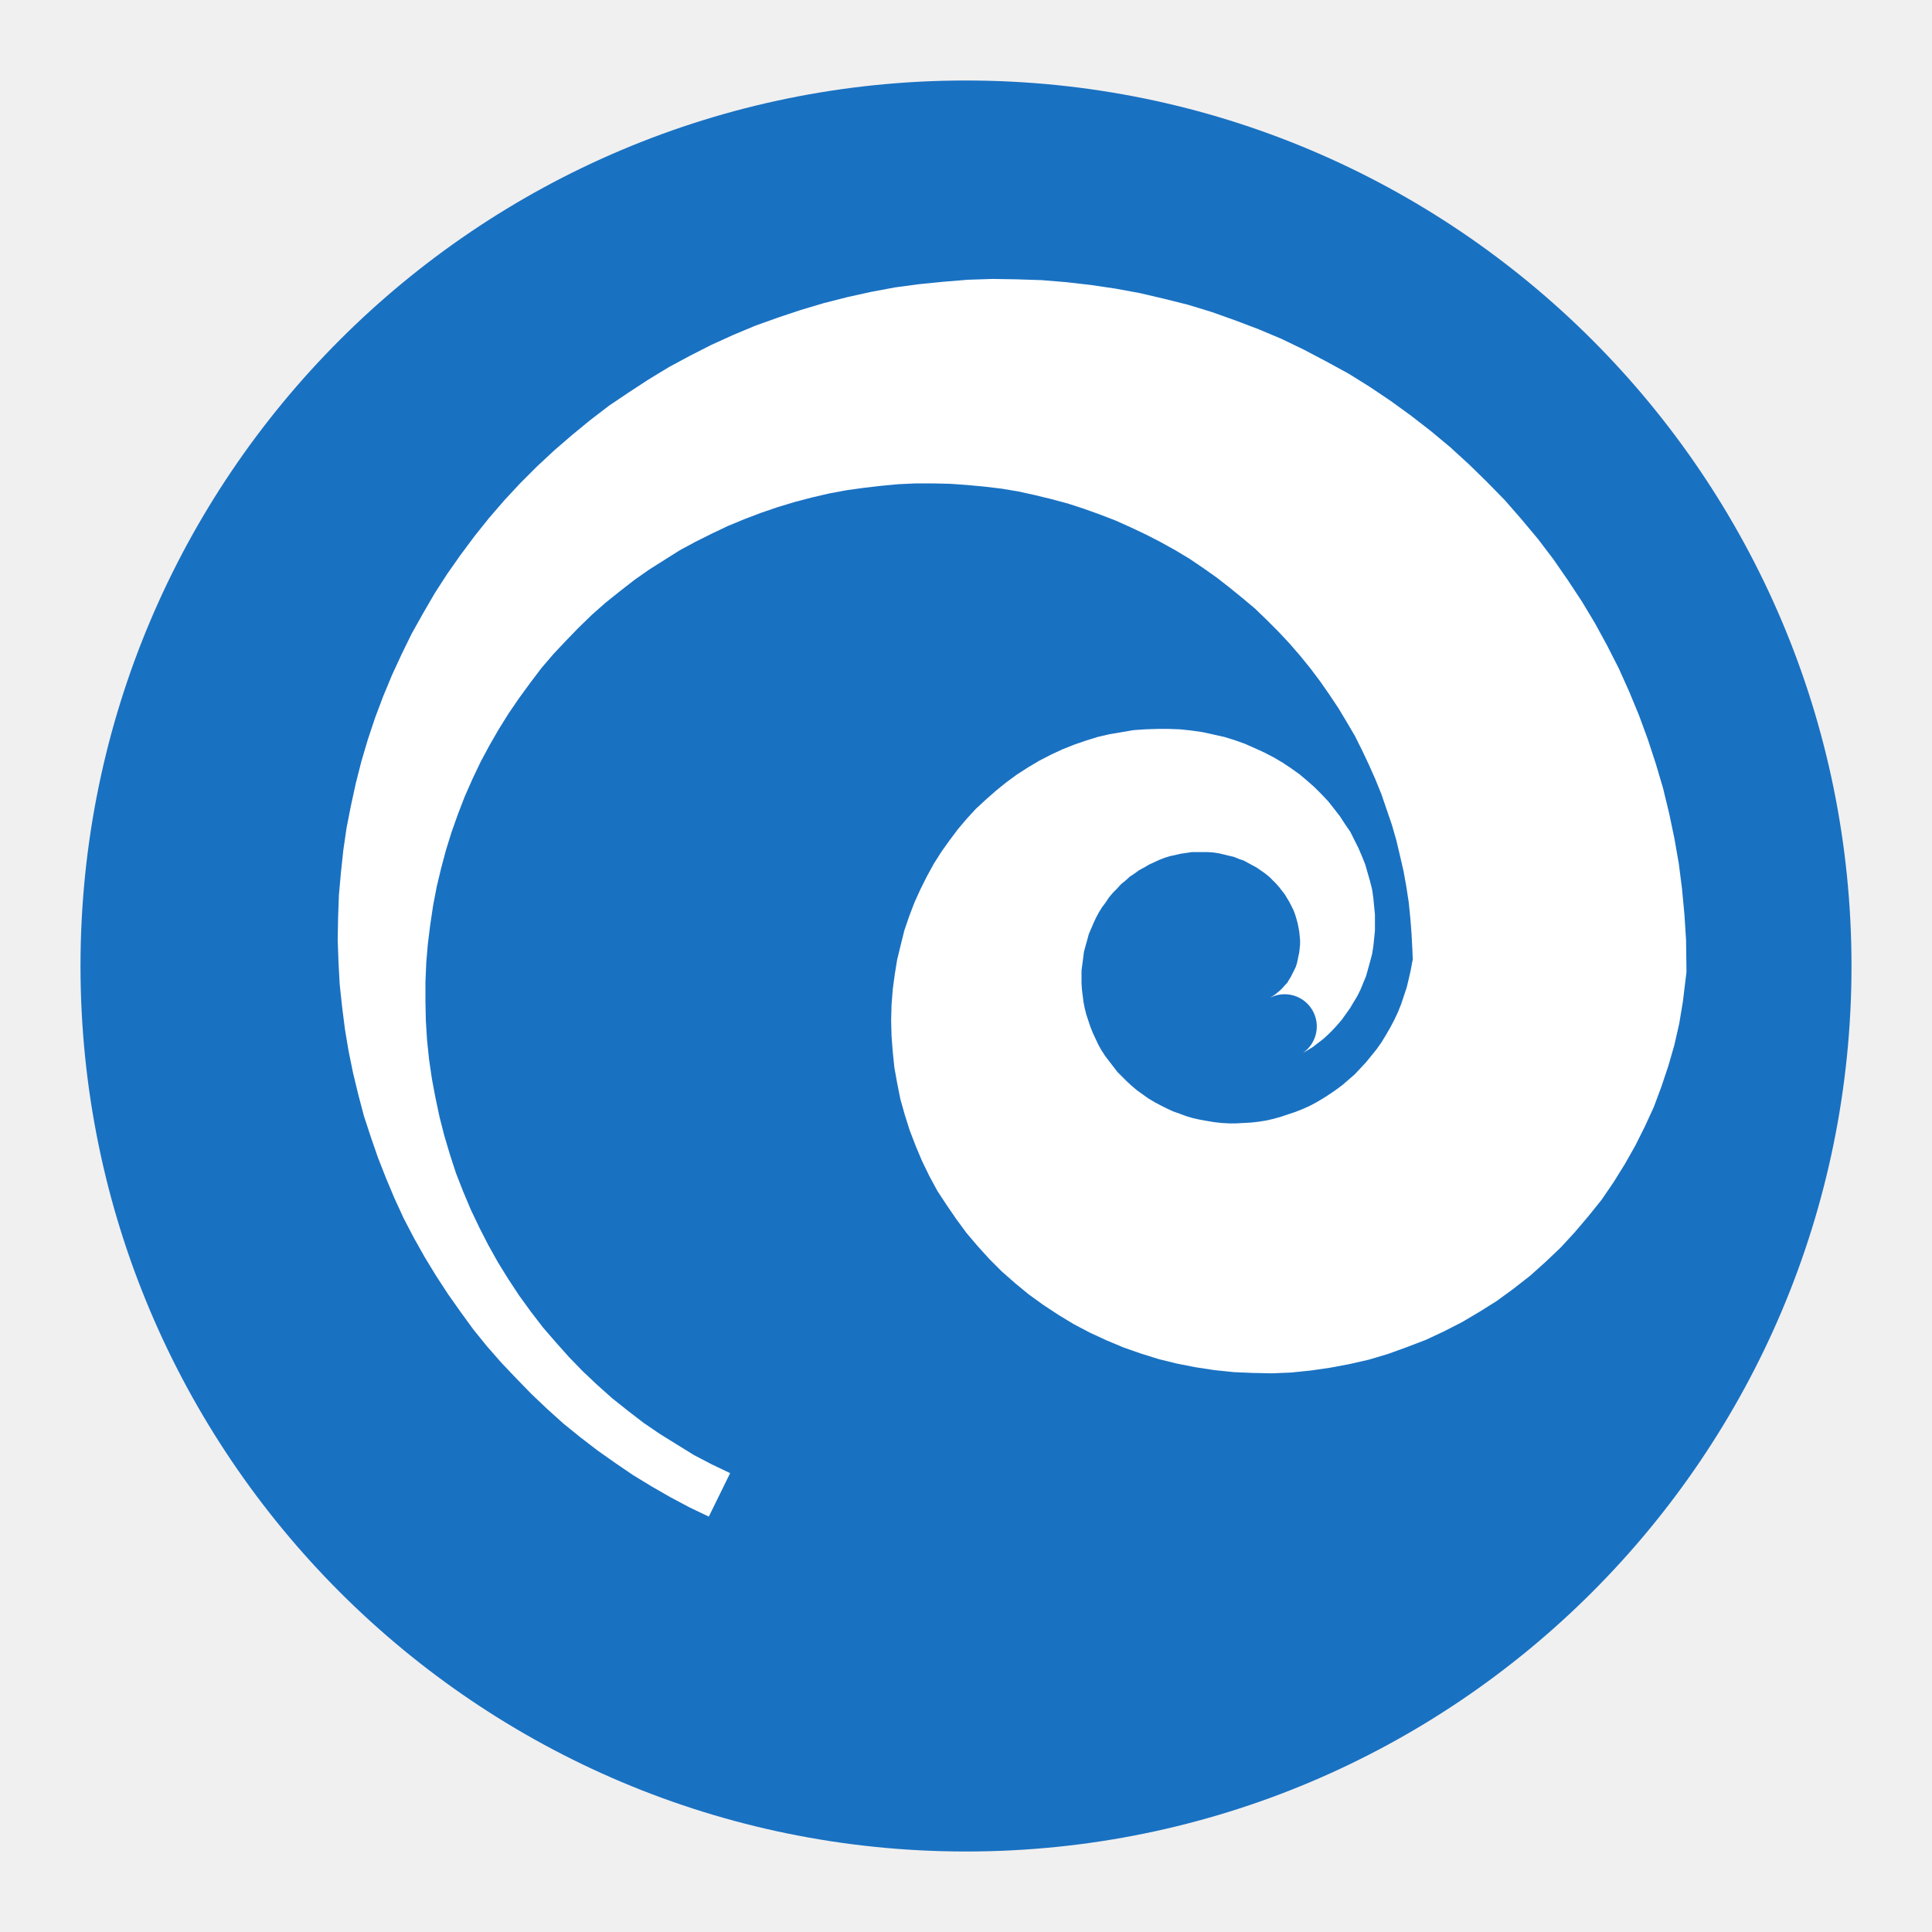
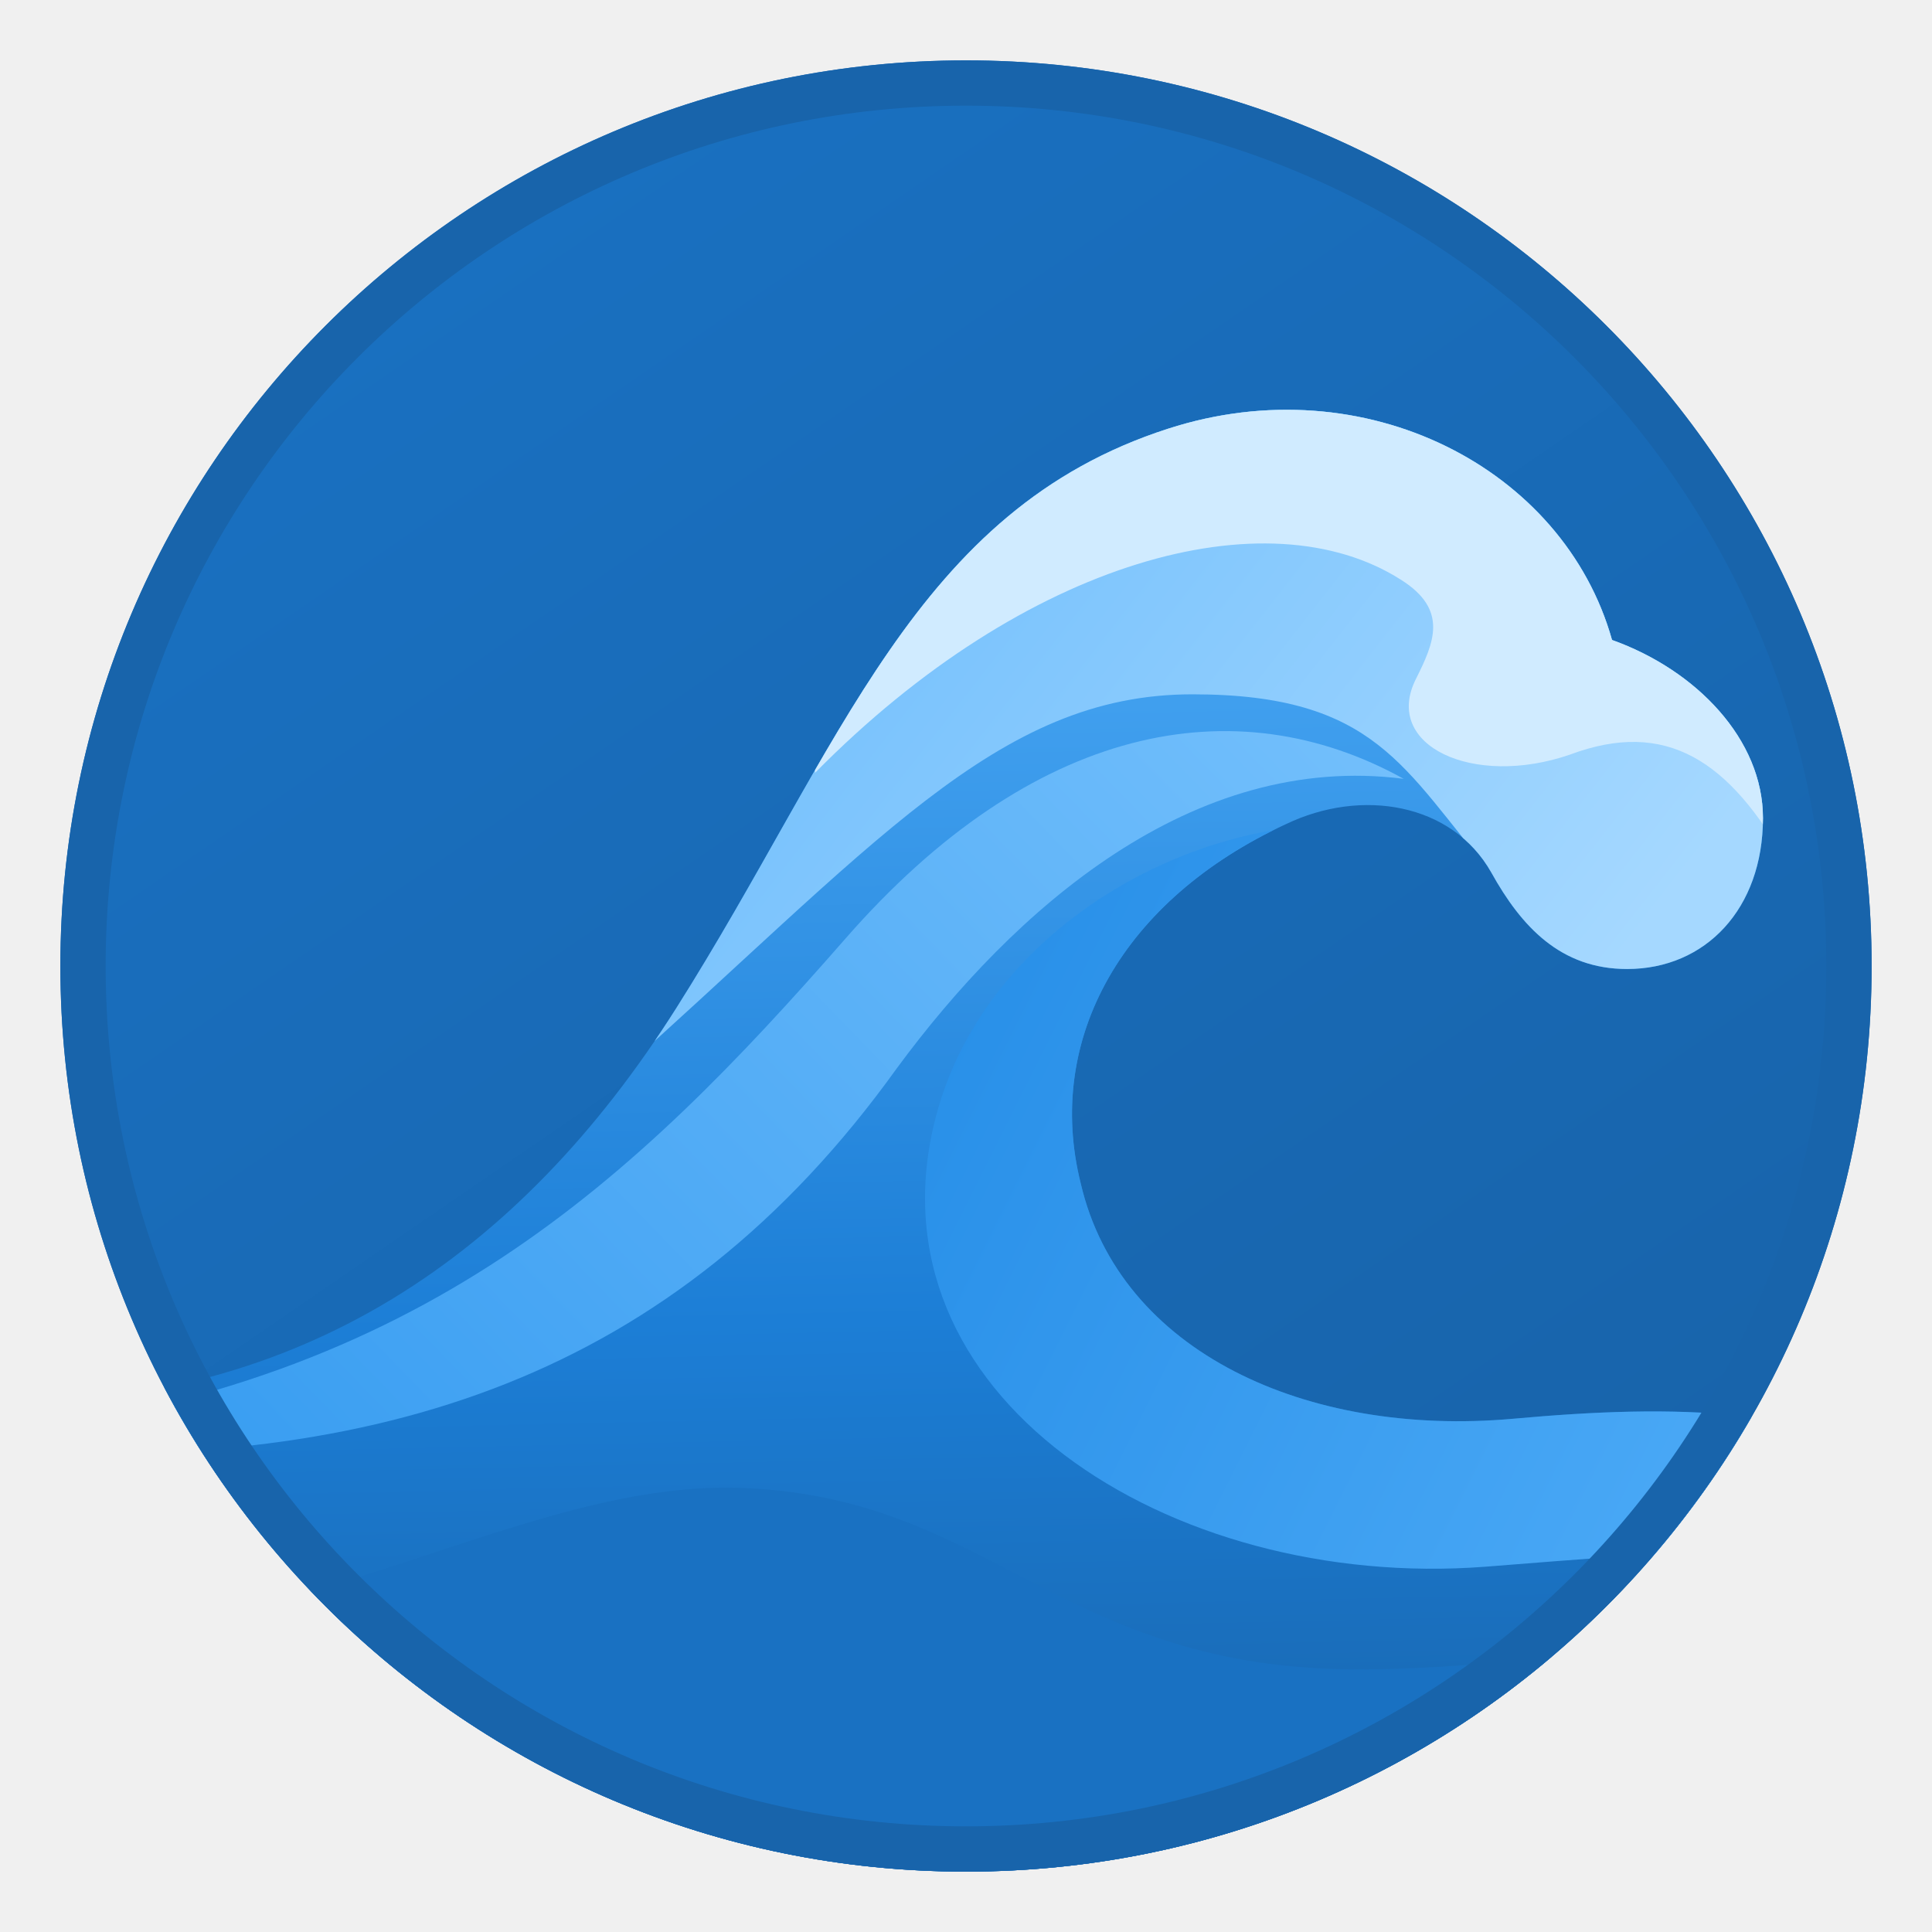
- <svg xmlns="http://www.w3.org/2000/svg" viewBox="0 0 48 48" role="img" aria-labelledby="t d">
-   <circle cx="24" cy="24" r="22" fill="#1971c2" />
-   <path d="M18.14 36.6L17.68 36.38L17.24 36.15L16.82 35.89L16.4 35.63L15.99 35.35L15.6 35.05L15.21 34.74L14.84 34.41L14.48 34.07L14.14 33.72L13.81 33.35L13.49 32.98L13.19 32.59L12.9 32.19L12.63 31.78L12.37 31.36L12.13 30.93L11.91 30.5L11.7 30.06L11.51 29.61L11.33 29.15L11.18 28.69L11.04 28.22L10.92 27.75L10.82 27.28L10.73 26.8L10.66 26.32L10.61 25.84L10.58 25.36L10.57 24.88L10.57 24.4L10.59 23.92L10.63 23.45L10.69 22.97L10.76 22.5L10.85 22.03L10.96 21.57L11.08 21.12L11.22 20.67L11.38 20.22L11.55 19.78L11.74 19.35L11.94 18.93L12.16 18.52L12.39 18.12L12.64 17.72L12.9 17.34L13.17 16.97L13.45 16.6L13.75 16.25L14.06 15.92L14.38 15.59L14.71 15.27L15.05 14.97L15.4 14.69L15.76 14.41L16.13 14.15L16.51 13.91L16.89 13.67L17.28 13.46L17.68 13.26L18.08 13.07L18.49 12.9L18.91 12.74L19.32 12.6L19.75 12.47L20.17 12.36L20.6 12.26L21.03 12.18L21.46 12.12L21.89 12.07L22.32 12.03L22.75 12.01L23.18 12.01L23.61 12.02L24.03 12.05L24.46 12.09L24.88 12.14L25.3 12.21L25.71 12.3L26.12 12.4L26.53 12.51L26.93 12.64L27.32 12.78L27.71 12.93L28.09 13.1L28.47 13.28L28.84 13.47L29.2 13.67L29.55 13.88L29.89 14.11L30.23 14.35L30.55 14.6L30.87 14.86L31.18 15.12L31.47 15.4L31.76 15.69L32.04 15.99L32.3 16.29L32.56 16.61L32.8 16.93L33.03 17.26L33.25 17.59L33.46 17.94L33.66 18.28L33.84 18.64L34.01 19L34.17 19.36L34.32 19.73L34.45 20.11L34.58 20.49L34.69 20.87L34.78 21.25L34.87 21.64L34.94 22.03L35 22.42L35.04 22.82L35.07 23.21L35.09 23.6L35.1 23.85L35.09 23.88L35.05 24.1L35 24.32L34.95 24.53L34.88 24.74L34.81 24.95L34.73 25.15L34.64 25.34L34.54 25.53L34.43 25.72L34.32 25.9L34.2 26.07L34.07 26.23L33.94 26.39L33.8 26.54L33.66 26.69L33.51 26.82L33.36 26.95L33.2 27.07L33.04 27.18L32.87 27.29L32.7 27.39L32.53 27.48L32.35 27.56L32.17 27.63L31.99 27.69L31.81 27.75L31.63 27.8L31.45 27.84L31.26 27.87L31.08 27.89L30.9 27.9L30.71 27.91L30.53 27.91L30.35 27.9L30.17 27.88L29.99 27.85L29.82 27.82L29.64 27.78L29.47 27.73L29.31 27.67L29.14 27.61L28.99 27.54L28.83 27.46L28.68 27.38L28.53 27.29L28.39 27.19L28.25 27.09L28.12 26.98L28 26.87L27.88 26.75L27.76 26.63L27.66 26.5L27.56 26.37L27.46 26.24L27.37 26.1L27.29 25.96L27.22 25.81L27.15 25.66L27.09 25.51L27.04 25.36L26.99 25.21L26.95 25.05L26.92 24.9L26.9 24.74L26.88 24.58L26.87 24.43L26.87 24.27L26.87 24.11L26.89 23.96L26.91 23.81L26.93 23.65L26.97 23.5L27.01 23.36L27.05 23.21L27.11 23.07L27.17 22.93L27.23 22.8L27.3 22.67L27.38 22.54L27.47 22.42L27.55 22.3L27.65 22.18L27.75 22.08L27.85 21.97L27.96 21.88L28.07 21.78L28.19 21.7L28.3 21.62L28.43 21.55L28.55 21.48L28.68 21.42L28.81 21.36L28.94 21.31L29.07 21.27L29.21 21.24L29.34 21.21L29.48 21.19L29.61 21.17L29.75 21.17L29.88 21.17L30.01 21.17L30.15 21.18L30.28 21.2L30.41 21.23L30.53 21.26L30.66 21.29L30.78 21.34L30.9 21.38L31.01 21.44L31.12 21.5L31.23 21.56L31.33 21.63L31.43 21.7L31.53 21.78L31.61 21.86L31.7 21.95L31.78 22.04L31.85 22.13L31.92 22.22L31.98 22.32L32.04 22.42L32.09 22.52L32.14 22.62L32.18 22.73L32.21 22.83L32.24 22.94L32.26 23.04L32.28 23.15L32.29 23.25L32.3 23.35L32.3 23.46L32.29 23.56L32.28 23.66L32.26 23.75L32.24 23.85L32.22 23.94L32.19 24.03L32.15 24.11L32.11 24.19L32.07 24.27L32.02 24.35L31.98 24.42L31.92 24.48L31.87 24.54L31.81 24.6L31.75 24.65L31.69 24.7L31.63 24.74L31.55 24.79A0.8 0.8 0 0 1 32.37 26.16L32.49 26.09L32.62 26.01L32.75 25.91L32.88 25.81L33 25.7L33.12 25.58L33.23 25.46L33.34 25.33L33.44 25.19L33.54 25.05L33.63 24.9L33.72 24.75L33.8 24.59L33.87 24.42L33.94 24.25L33.99 24.07L34.04 23.89L34.09 23.7L34.12 23.51L34.14 23.32L34.16 23.12L34.16 22.92L34.16 22.72L34.14 22.52L34.12 22.31L34.09 22.1L34.04 21.9L33.98 21.69L33.92 21.48L33.84 21.28L33.75 21.07L33.65 20.87L33.55 20.67L33.42 20.48L33.29 20.28L33.15 20.1L33 19.91L32.84 19.74L32.66 19.56L32.48 19.4L32.29 19.24L32.08 19.09L31.87 18.95L31.65 18.82L31.42 18.7L31.18 18.59L30.93 18.48L30.68 18.39L30.42 18.31L30.15 18.25L29.88 18.19L29.6 18.15L29.32 18.12L29.04 18.11L28.75 18.11L28.45 18.12L28.16 18.14L27.87 18.19L27.57 18.24L27.27 18.31L26.98 18.4L26.69 18.5L26.39 18.62L26.11 18.75L25.82 18.9L25.55 19.06L25.27 19.24L25.01 19.43L24.75 19.64L24.5 19.86L24.25 20.09L24.02 20.34L23.8 20.6L23.59 20.88L23.39 21.16L23.2 21.46L23.03 21.77L22.87 22.09L22.72 22.42L22.59 22.76L22.47 23.11L22.38 23.47L22.29 23.84L22.23 24.21L22.18 24.58L22.15 24.97L22.14 25.35L22.15 25.74L22.18 26.13L22.22 26.52L22.29 26.91L22.37 27.31L22.48 27.7L22.6 28.08L22.75 28.47L22.91 28.85L23.09 29.22L23.29 29.59L23.52 29.94L23.76 30.29L24.01 30.63L24.29 30.96L24.58 31.28L24.89 31.59L25.22 31.88L25.56 32.16L25.92 32.42L26.3 32.67L26.68 32.9L27.08 33.11L27.49 33.3L27.92 33.48L28.35 33.63L28.8 33.77L29.25 33.88L29.71 33.97L30.17 34.04L30.65 34.09L31.12 34.11L31.6 34.12L32.08 34.1L32.57 34.05L33.05 33.98L33.53 33.89L34.01 33.78L34.48 33.64L34.95 33.47L35.42 33.29L35.87 33.08L36.32 32.85L36.76 32.59L37.19 32.32L37.6 32.02L38.01 31.7L38.39 31.36L38.77 31L39.12 30.62L39.46 30.22L39.79 29.81L40.09 29.37L40.37 28.92L40.63 28.46L40.87 27.98L41.09 27.5L41.28 26.99L41.45 26.48L41.6 25.96L41.72 25.43L41.81 24.89L41.9 24.15L41.89 23.36L41.85 22.73L41.79 22.09L41.71 21.46L41.6 20.83L41.47 20.21L41.32 19.59L41.14 18.98L40.94 18.37L40.72 17.77L40.48 17.19L40.22 16.61L39.93 16.04L39.63 15.49L39.3 14.94L38.95 14.41L38.59 13.89L38.21 13.39L37.8 12.9L37.39 12.43L36.95 11.98L36.5 11.54L36.03 11.11L35.55 10.71L35.06 10.33L34.55 9.96L34.03 9.61L33.5 9.28L32.95 8.98L32.4 8.69L31.84 8.42L31.27 8.18L30.69 7.96L30.1 7.75L29.51 7.57L28.91 7.42L28.31 7.28L27.71 7.17L27.1 7.08L26.49 7.01L25.88 6.96L25.27 6.94L24.66 6.93L24.05 6.95L23.44 7L22.84 7.06L22.24 7.14L21.65 7.25L21.06 7.38L20.47 7.53L19.9 7.7L19.33 7.89L18.77 8.09L18.22 8.32L17.67 8.57L17.14 8.84L16.62 9.12L16.11 9.43L15.62 9.75L15.13 10.08L14.66 10.44L14.21 10.81L13.77 11.19L13.34 11.59L12.93 12L12.53 12.43L12.15 12.87L11.79 13.32L11.44 13.79L11.11 14.26L10.8 14.74L10.51 15.24L10.23 15.74L9.98 16.25L9.74 16.77L9.52 17.3L9.32 17.83L9.14 18.37L8.98 18.91L8.84 19.46L8.72 20.01L8.61 20.57L8.53 21.12L8.47 21.68L8.42 22.24L8.4 22.8L8.39 23.35L8.41 23.91L8.44 24.46L8.5 25.02L8.57 25.57L8.66 26.11L8.77 26.65L8.9 27.19L9.04 27.72L9.21 28.24L9.39 28.76L9.59 29.27L9.8 29.77L10.03 30.27L10.28 30.75L10.55 31.23L10.83 31.69L11.13 32.15L11.44 32.59L11.76 33.03L12.1 33.45L12.46 33.86L12.83 34.25L13.21 34.64L13.6 35.01L14 35.37L14.42 35.71L14.85 36.04L15.29 36.35L15.73 36.65L16.19 36.93L16.66 37.2L17.13 37.45L17.61 37.68Z" fill="#ffffff" />
+ <svg xmlns="http://www.w3.org/2000/svg" viewBox="0 0 64 64" role="img" aria-labelledby="title desc">
+   <defs>
+     <clipPath id="badge">
+       <circle cx="32" cy="32" r="30" />
+     </clipPath>
+     <clipPath id="waterline">
+       <path d="M 0 46.5 C 10 46.5 17.2 41.6 22.4 33.4 C 27.9 24.7 30.3 16.9 38.7 14.2 C 45.2 12.1 51.8 15.5 53.4 21.2 C 56.2 22.2 58.4 24.5 58.4 27.1 C 58.4 30.1 56.5 32.1 53.9 32.1 C 51.7 32.1 50.4 30.7 49.4 28.9 C 48.1 26.6 45.1 26.1 42.6 27.3 C 37.2 29.8 34.6 34.4 35.8 39.2 C 37.1 44.8 43.3 47.6 50.1 47.0 C 55.6 46.5 60.1 46.6 64 48.9 V 64 H 0 Z" />
+     </clipPath>
+     <linearGradient id="sky" gradientUnits="userSpaceOnUse" x1="11" y1="5" x2="46" y2="56">
+       <stop offset="0" stop-color="#1971c2" />
+       <stop offset="1" stop-color="#1864ab" />
+     </linearGradient>
+     <linearGradient id="water" gradientUnits="userSpaceOnUse" x1="35" y1="16" x2="36" y2="62">
+       <stop offset="0" stop-color="#4dabf7" />
+       <stop offset=".60" stop-color="#1c7ed6" />
+       <stop offset="1" stop-color="#1864ab" />
+     </linearGradient>
+     <linearGradient id="current" gradientUnits="userSpaceOnUse" x1="43" y1="20" x2="7" y2="55">
+       <stop offset="0" stop-color="#74c0fc" />
+       <stop offset="1" stop-color="#339af0" />
+     </linearGradient>
+     <linearGradient id="wash" gradientUnits="userSpaceOnUse" x1="23" y1="38" x2="57" y2="55">
+       <stop offset="0" stop-color="#228be6" />
+       <stop offset="1" stop-color="#4dabf7" />
+     </linearGradient>
+     <linearGradient id="crest" gradientUnits="userSpaceOnUse" x1="29" y1="16" x2="52" y2="34">
+       <stop offset="0" stop-color="#74c0fc" />
+       <stop offset="1" stop-color="#a5d8ff" />
+     </linearGradient>
+   </defs>
+   <g clip-path="url(#badge)">
+     <circle cx="32" cy="32" r="30" fill="url(#sky)" />
+     <path d="M 0 46.5 C 10 46.5 17.2 41.6 22.4 33.4 C 27.9 24.7 30.3 16.9 38.7 14.2 C 45.2 12.1 51.8 15.5 53.4 21.2 C 56.2 22.2 58.4 24.5 58.4 27.1 C 58.4 30.1 56.5 32.1 53.9 32.1 C 51.7 32.1 50.4 30.7 49.4 28.9 C 48.1 26.6 45.1 26.1 42.6 27.3 C 37.2 29.8 34.6 34.4 35.8 39.2 C 37.1 44.8 43.3 47.6 50.1 47.0 C 55.6 46.5 60.1 46.6 64 48.9 V 64 H 0 Z" fill="url(#water)" />
+     <g clip-path="url(#waterline)">
+       <path d="M 49 28.3 C 43 25.3 33.0 29.3 31.0 37.0 C 28.6 46.2 38.7 52.7 49.2 51.9 C 55.6 51.4 60.3 50.9 64 52.8 V 44 H 55 L 47 43 L 39 39 L 41 33 Z" fill="url(#wash)" />
+       <path d="M 0 54 C 10 54.7 17.4 48.9 24.8 49.3 C 32.9 49.7 35.2 55.3 45 55.3 C 52.6 55.3 58.1 53.1 64 55.6 V 64 H 0 Z" fill="#1971c2" />
+       <path d="M 0 47.5 C 14 45.8 21 39.1 28 31.1 C 34.2 24.0 40.9 22.7 46.5 25.8 C 39.5 24.9 33.6 30.1 29.7 35.4 C 22.3 45.7 12.5 48.7 0 48.1 Z" fill="url(#current)" />
+       <path d="M 20 36 C 29 28 33 23 39.5 23 C 45.6 23 46.5 25.5 49.4 28.9 C 51 32.6 55 34.6 60 31.2 V 10 H 20 Z" fill="url(#crest)" />
+       <path d="M 27 25.6 C 34.0 18.5 42.0 16.4 46.4 19.2 C 48.0 20.2 47.5 21.3 46.9 22.5 C 45.8 24.7 48.8 26.1 52 25.0 C 55.2 23.8 57.3 25.2 59.2 28.6 V 10 H 27 Z" fill="#d0ebff" />
+     </g>
+     <circle cx="32" cy="32" r="29.25" fill="none" stroke="#1864ab" stroke-width="1.5" />
+   </g>
</svg>
